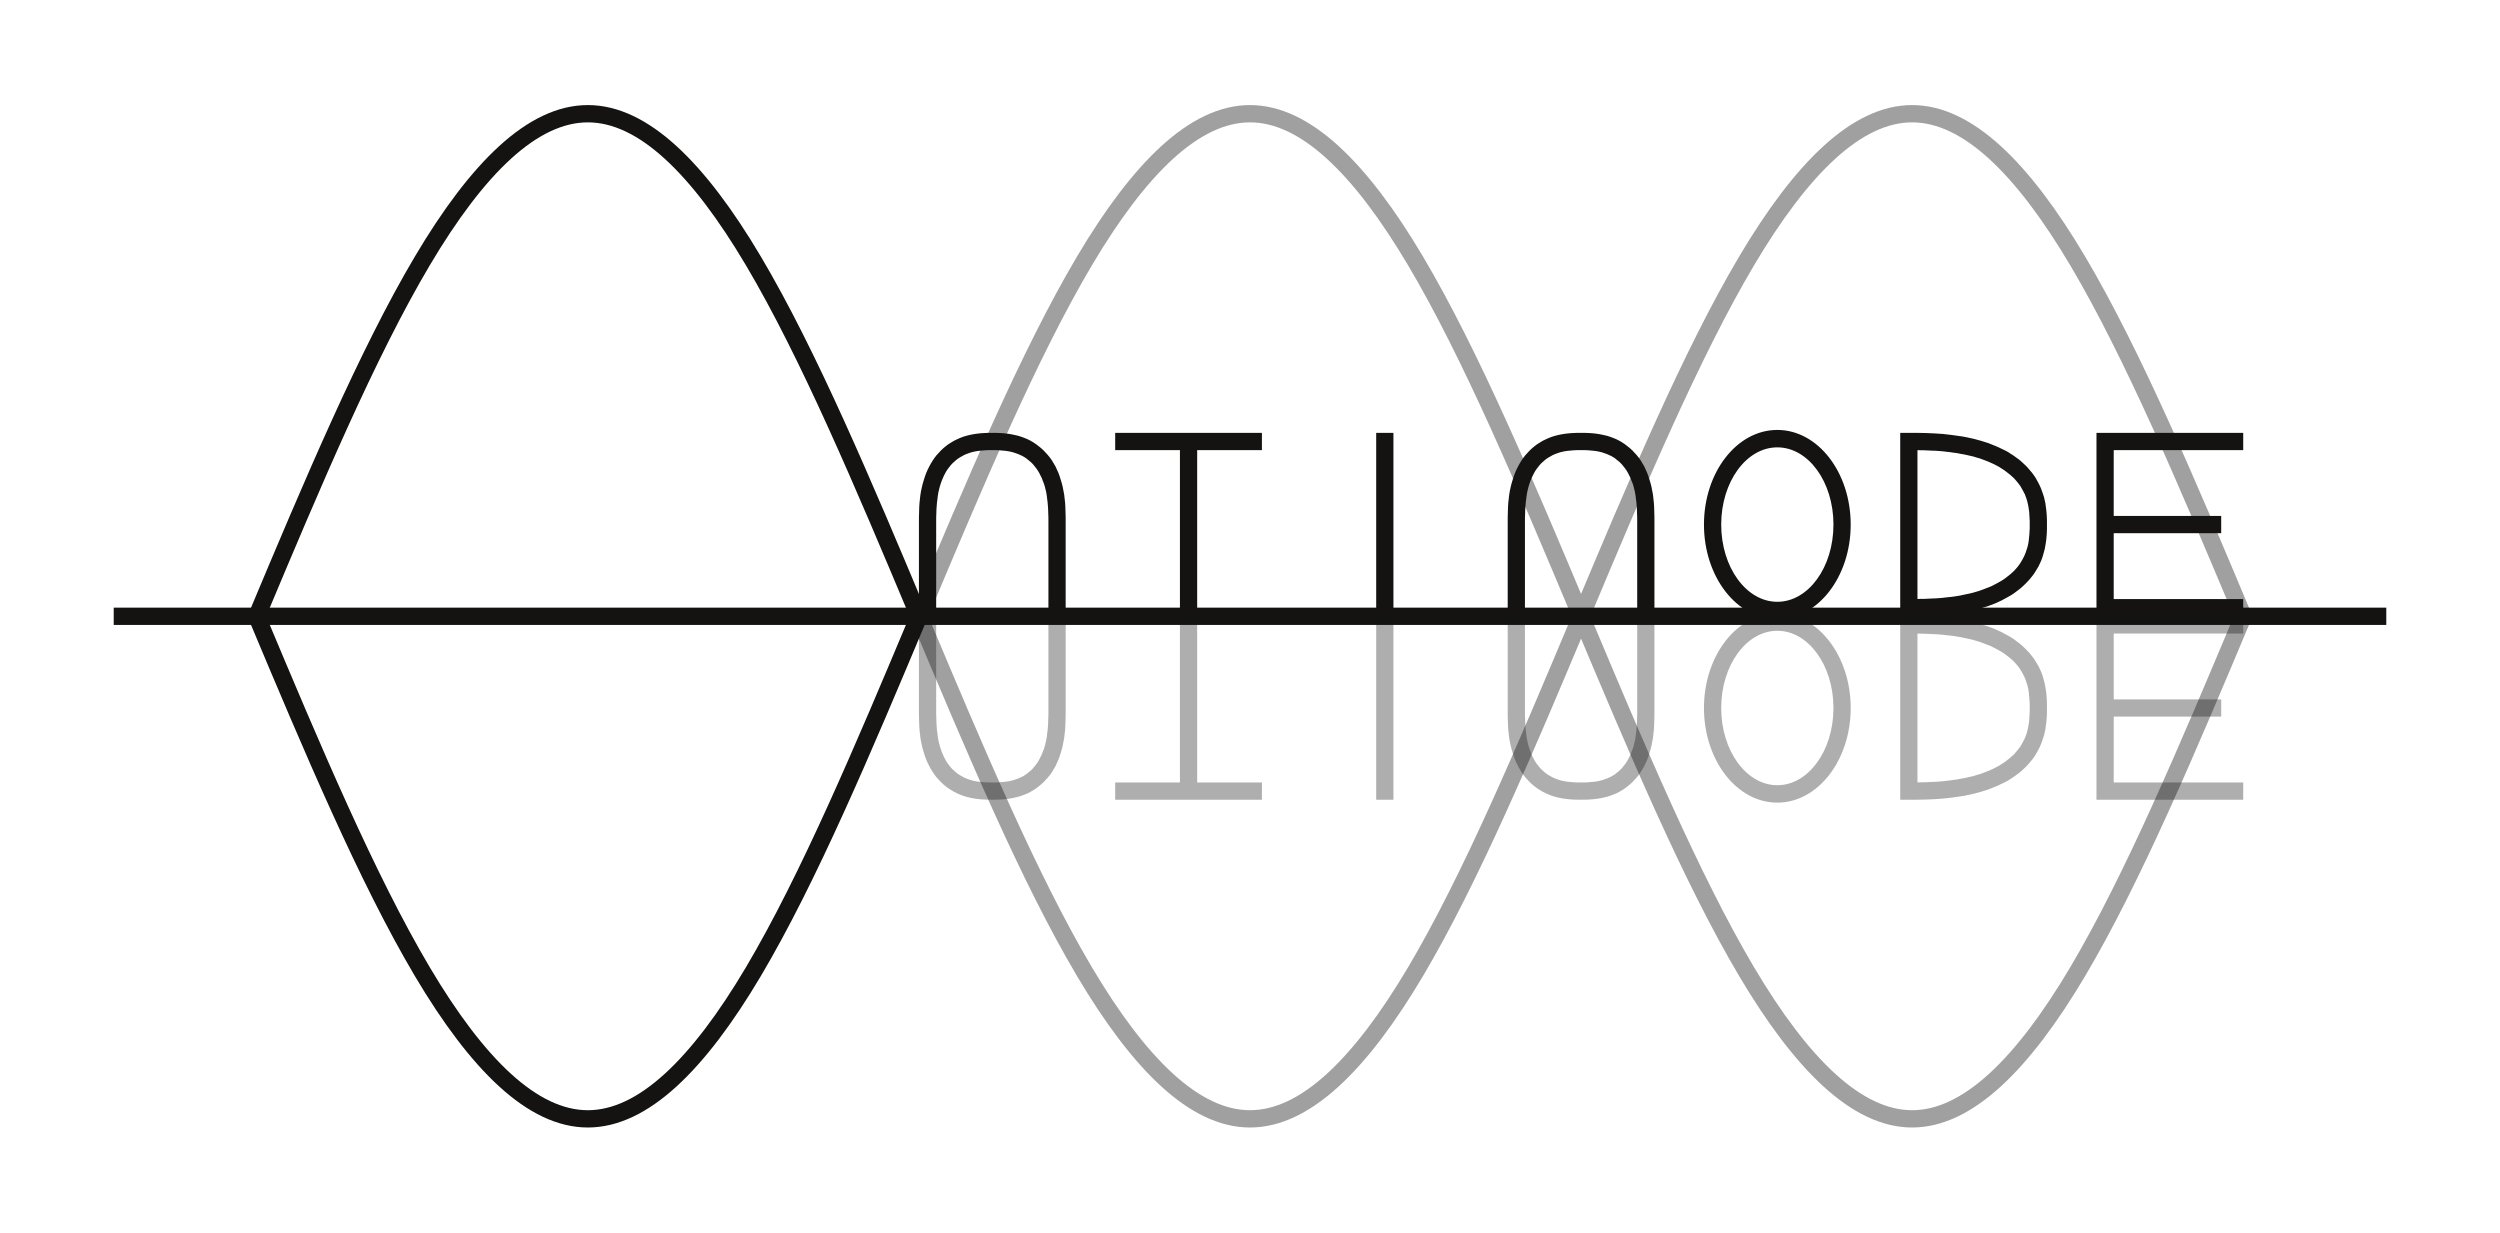
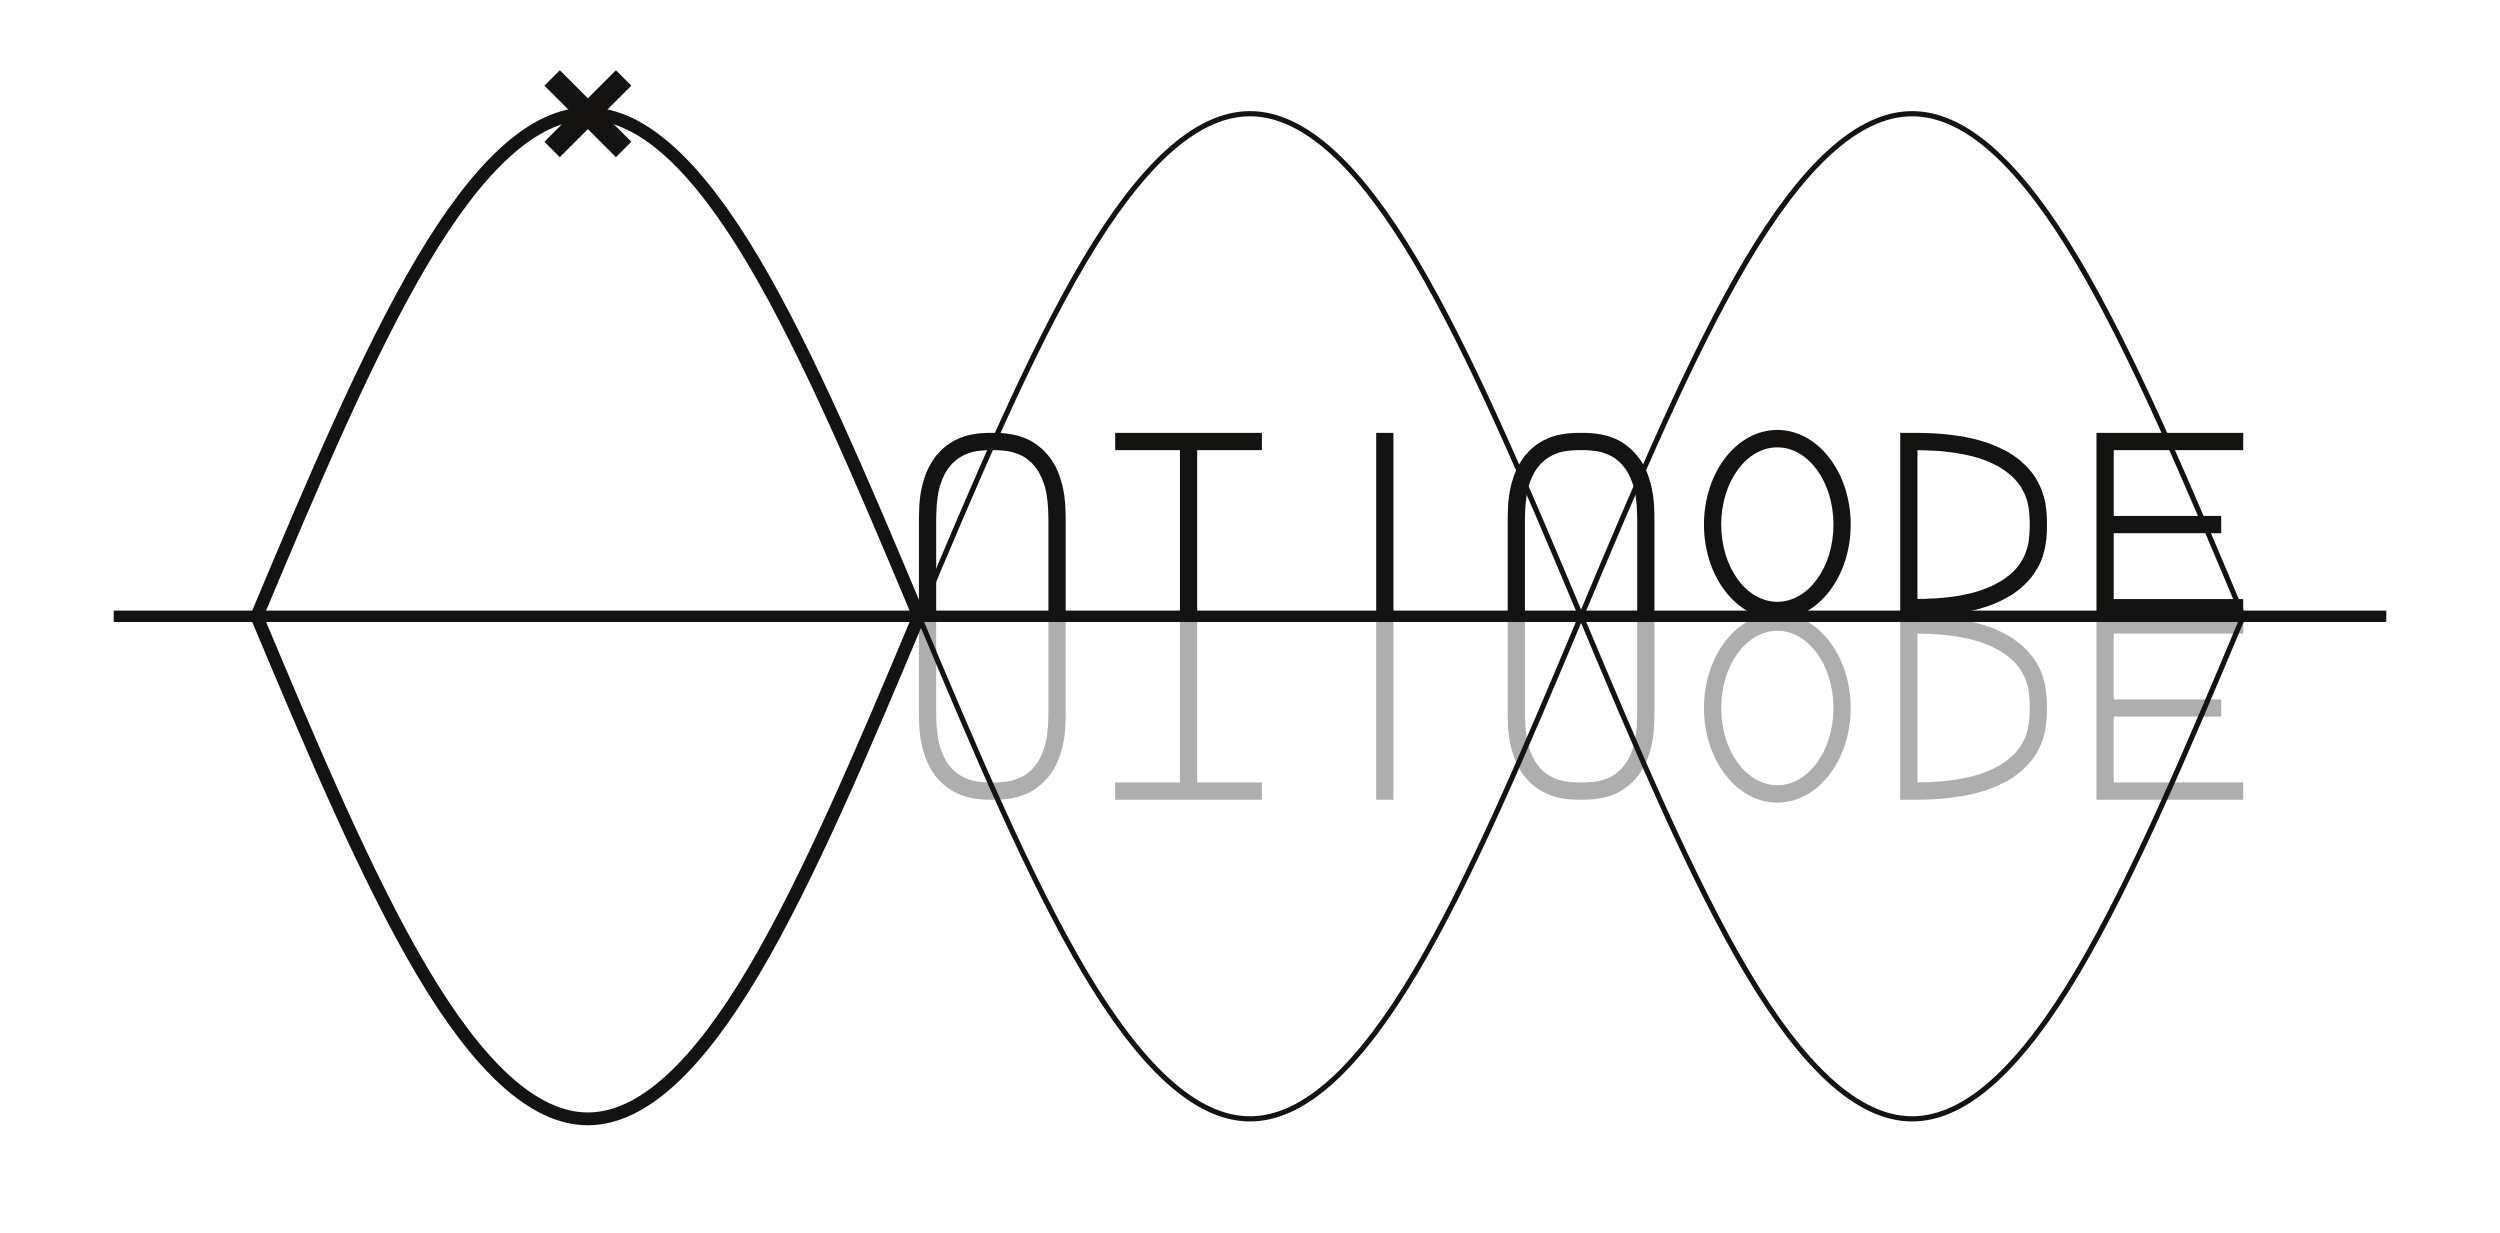
<svg xmlns="http://www.w3.org/2000/svg" width="1363" height="672" fill="#141312" viewBox="-140 -336 1363 672">
-   <path fill="none" stroke="#141312" stroke-width="9.43" d="M0 0c30.08 71.73 60.17 143.02 90.25 193.75C120.33 244.47 150.42 274 180.5 274s60.17-29.53 90.25-80.25C300.83 143.02 330.92 71.73 361 0c-30.08-71.73-60.17-143.02-90.25-193.75C240.67-244.47 210.58-274 180.5-274s-60.17 29.53-90.25 80.25C60.17-143.02 30.08-71.73 0 0Z" />
-   <path fill="none" stroke="#141312" stroke-opacity=".4" stroke-width="9.43" d="M361 0c30.08 71.73 60.17 143.02 90.25 193.75C481.33 244.47 511.42 274 541.5 274s60.17-29.53 90.25-80.25C661.83 143.02 691.92 71.73 722 0c-30.08-71.73-60.17-143.02-90.25-193.75C601.67-244.47 571.58-274 541.5-274s-60.17 29.53-90.25 80.25C421.17-143.02 391.08-71.73 361 0Zm361 0c30.08 71.73 60.17 143.02 90.25 193.75C842.33 244.47 872.42 274 902.5 274s60.17-29.53 90.25-80.25C1022.83 143.02 1052.92 71.73 1083 0c-30.08-71.73-60.17-143.02-90.25-193.75C962.67-244.47 932.58-274 902.5-274s-60.17 29.53-90.25 80.25C782.17-143.02 752.08-71.73 722 0Z" />
-   <path fill="none" stroke="#141312" stroke-width="9.43" d="M-78 0h1239" />
+   <path fill="none" stroke="#141312" stroke-width="6.98" d="M0 0c30.08 71.73 60.17 143.02 90.25 193.75C120.33 244.47 150.42 274 180.5 274s60.17-29.53 90.25-80.25C300.83 143.02 330.92 71.73 361 0c-30.08-71.73-60.17-143.02-90.25-193.75C240.67-244.47 210.58-274 180.5-274s-60.17 29.53-90.25 80.25C60.17-143.02 30.08-71.73 0 0Z" />
+   <path fill="none" stroke="#141312" stroke-width="2.83" d="M361 0c30.08 71.73 60.17 143.02 90.25 193.75C481.33 244.47 511.42 274 541.5 274s60.17-29.53 90.25-80.25C661.83 143.02 691.92 71.73 722 0c-30.08-71.73-60.17-143.02-90.25-193.75C601.67-244.47 571.58-274 541.5-274s-60.17 29.53-90.25 80.25C421.17-143.02 391.08-71.73 361 0Zm361 0c30.08 71.73 60.17 143.02 90.25 193.75C842.33 244.47 872.42 274 902.5 274s60.17-29.53 90.25-80.25C1022.83 143.02 1052.92 71.73 1083 0c-30.08-71.73-60.17-143.02-90.25-193.75C962.67-244.47 932.58-274 902.5-274s-60.17 29.53-90.25 80.25C782.17-143.02 752.08-71.73 722 0Z" />
+   <path fill="none" stroke="#141312" stroke-width="6.22" d="M-78 0h1239" />
+   <path fill="none" stroke="#141312" stroke-width="11.87" d="m161-293.5 39 39m-39 0 39-39" />
  <path fill-opacity=".34" d="M361 0v52h9.4V0Zm70.6 0v52h9.4V0Zm0 52c0 .7 0 3-.1 4.4 0 1.4-.1 2.7-.2 4s-.2 2.5-.4 3.7c-.1 1.2-.3 2.4-.5 3.5-.3 1.2-.5 2.2-.8 3.3s-.7 2.1-1.1 3c-.3 1-.7 2-1.2 2.8-.4.9-.9 1.8-1.4 2.6s-1 1.5-1.6 2.2a16.3 16.3 0 0 1-3.7 3.7c-.6.6-1.3 1.1-2 1.5-.8.5-1.5.9-2.3 1.2-.8.4-1.6.7-2.5 1-.8.3-1.7.6-2.7.8-.9.2-1.9.4-2.9.5-1.1.1-2.1.2-3.3.3s-2.6.1-3.9.1-2.7 0-4-.1c-1.2-.1-2.2-.2-3.3-.3-1-.1-2-.3-2.9-.5-1-.2-1.9-.5-2.7-.8-.9-.3-1.7-.6-2.5-1s-1.5-.8-2.3-1.3c-.7-.4-1.4-.9-2-1.4-.7-.6-1.4-1.2-2-1.8s-1.2-1.3-1.7-2c-.6-.7-1.1-1.4-1.6-2.2s-.9-1.7-1.4-2.6c-.4-.8-.8-1.8-1.2-2.8-.3-.9-.7-1.9-1-3-.3-1-.5-2.1-.8-3.3-.2-1.1-.4-2.3-.5-3.5-.2-1.2-.3-2.4-.4-3.7s-.2-2.6-.2-3.9c-.1-1.4-.1-3.7-.1-4.4H361c0 .9 0 3.5.1 5.1 0 1.6.1 3.2.2 4.7.2 1.5.3 3 .5 4.4s.5 2.9.8 4.2c.3 1.4.7 2.7 1.1 4s.8 2.6 1.3 3.8 1 2.3 1.6 3.4c.6 1.2 1.2 2.2 1.9 3.3.6 1 1.4 2 2.1 2.9.8.9 1.6 1.8 2.4 2.6s1.7 1.6 2.6 2.3c.9.8 1.9 1.4 2.9 2 1 .7 2 1.2 3.1 1.7 1 .5 2.2 1 3.3 1.4s2.3.7 3.5 1 2.5.5 3.8.7 2.6.3 4.1.4 3.1.1 4.7.1c1.5 0 3.2 0 4.6-.1 1.5-.1 2.8-.2 4.1-.4s2.5-.4 3.7-.7c1.3-.2 2.4-.6 3.6-1 1.1-.4 2.2-.8 3.3-1.3s2.1-1.1 3.1-1.7 1.9-1.3 2.8-2c1-.7 1.8-1.5 2.7-2.3.8-.8 1.6-1.7 2.4-2.6s1.5-1.9 2.2-2.9c.6-1 1.3-2.1 1.9-3.2.5-1.2 1.1-2.3 1.6-3.5s.9-2.5 1.3-3.8.8-2.6 1.1-4 .5-2.8.8-4.2c.2-1.5.3-2.9.5-4.5.1-1.5.2-3 .2-4.6.1-1.7.1-4.3.1-5.2Zm36.4 48h80v-9.4h-80ZM503.3 0v100h9.4V0Zm107 0v100h9.4V0ZM682 0v52h9.4V0Zm70.6 0v52h9.4V0Zm0 52c0 .7 0 3-.1 4.4 0 1.4-.1 2.7-.2 4s-.2 2.5-.4 3.7c-.1 1.2-.3 2.4-.5 3.5-.3 1.2-.5 2.2-.8 3.3s-.7 2.1-1.1 3c-.3 1-.7 2-1.2 2.8-.4.9-.9 1.8-1.4 2.6s-1 1.5-1.6 2.2a16.3 16.3 0 0 1-3.7 3.7c-.6.6-1.3 1.1-2 1.5-.8.5-1.5.9-2.3 1.2-.8.4-1.6.7-2.5 1-.8.3-1.7.6-2.7.8-.9.2-1.9.4-2.9.5-1.1.1-2.1.2-3.3.3s-2.6.1-3.9.1-2.7 0-4-.1c-1.2-.1-2.2-.2-3.3-.3-1-.1-2-.3-2.9-.5-1-.2-1.9-.5-2.7-.8-.9-.3-1.7-.6-2.5-1s-1.5-.8-2.3-1.3c-.7-.4-1.4-.9-2-1.4-.7-.6-1.4-1.2-2-1.8s-1.2-1.3-1.7-2c-.6-.7-1.1-1.4-1.6-2.2s-.9-1.7-1.4-2.6c-.4-.8-.8-1.8-1.2-2.8-.3-.9-.7-1.9-1-3-.3-1-.5-2.1-.8-3.3-.2-1.1-.4-2.3-.5-3.5-.2-1.2-.3-2.4-.4-3.7s-.2-2.6-.2-3.9c-.1-1.4-.1-3.7-.1-4.4H682c0 .9 0 3.5.1 5.1 0 1.6.1 3.2.2 4.7.2 1.5.3 3 .5 4.4s.5 2.9.8 4.2c.3 1.4.7 2.7 1.1 4s.8 2.6 1.3 3.8 1 2.3 1.6 3.4c.6 1.2 1.2 2.2 1.9 3.3.6 1 1.4 2 2.1 2.9.8.9 1.6 1.8 2.4 2.6s1.7 1.6 2.6 2.3c.9.8 1.9 1.4 2.9 2 1 .7 2 1.2 3.1 1.7 1 .5 2.2 1 3.3 1.4s2.3.7 3.5 1 2.5.5 3.8.7 2.6.3 4.1.4 3.1.1 4.7.1c1.5 0 3.2 0 4.6-.1 1.5-.1 2.8-.2 4.1-.4s2.5-.4 3.7-.7c1.3-.2 2.4-.6 3.6-1 1.1-.4 2.2-.8 3.3-1.3s2.1-1.1 3.1-1.7 1.9-1.3 2.8-2c1-.7 1.8-1.5 2.7-2.3.8-.8 1.6-1.7 2.4-2.6s1.5-1.9 2.2-2.9c.6-1 1.3-2.1 1.9-3.2.5-1.2 1.1-2.3 1.6-3.5s.9-2.5 1.3-3.8.8-2.6 1.1-4 .5-2.8.8-4.2c.2-1.5.3-2.9.5-4.5.1-1.5.2-3 .2-4.6.1-1.7.1-4.3.1-5.2ZM869 50c0-28.5-17.9-51.6-40-51.6S789 21.5 789 50s17.9 51.6 40 51.6 40-23.1 40-51.6m-9.4 0c0 23.3-13.7 42.1-30.6 42.1S798.4 73.3 798.4 50 812.1 7.9 829 7.9s30.6 18.8 30.6 42.1M896 0v100h9.4V0Zm4.7 100h4.9c1.6 0 3.1-.1 4.7-.1 1.5-.1 3-.1 4.5-.2q2.4-.15 4.5-.3c1.5-.2 3-.3 4.4-.5 1.5-.2 2.9-.4 4.3-.6 1.5-.2 2.9-.4 4.2-.7 1.4-.3 2.8-.6 4.1-.9 1.4-.4 2.7-.7 4-1.1s2.6-.8 3.8-1.2c1.3-.5 2.5-1 3.7-1.5s2.4-1 3.5-1.6c1.2-.5 2.3-1.1 3.4-1.7 1-.7 2.1-1.3 3.1-2s1.9-1.4 2.9-2.1c.9-.7 1.8-1.5 2.6-2.3q1.35-1.2 2.4-2.4c.8-.9 1.5-1.7 2.2-2.6s1.3-1.8 1.9-2.7c.6-1 1.1-1.9 1.6-2.9s1-2 1.4-3 .8-2.1 1.1-3.1q.6-1.65.9-3.3c.3-1.1.5-2.3.6-3.5.2-1.1.3-2.3.4-3.6s.2-2.5.2-3.9v-4.5c0-1.4-.1-2.7-.2-3.9-.1-1.3-.2-2.5-.4-3.7s-.4-2.3-.6-3.4q-.45-1.8-.9-3.3c-.3-1.1-.7-2.2-1.1-3.2-.5-1-.9-2-1.4-3-.6-.9-1.1-1.9-1.7-2.8-.6-1-1.2-1.9-1.9-2.7-.7-.9-1.4-1.8-2.2-2.6s-1.6-1.7-2.4-2.4c-.9-.8-1.7-1.6-2.7-2.3-.9-.7-1.8-1.4-2.8-2.1s-2.1-1.3-3.2-1.9q-1.5-.9-3.3-1.8c-1.1-.5-2.3-1.1-3.5-1.6s-2.4-.9-3.7-1.4c-1.2-.4-2.5-.8-3.8-1.2s-2.6-.8-4-1.1c-1.3-.3-2.7-.6-4-.9-1.4-.3-2.8-.5-4.2-.7-1.5-.3-2.9-.4-4.3-.6-1.5-.2-2.9-.3-4.4-.5l-4.5-.3c-1.5-.1-3-.1-4.6-.2-1.5 0-3-.1-4.6-.1h-4.9v9.4h4.3c1.4.1 2.8.1 4.2.1 1.4.1 2.7.1 4.1.2 1.3 0 2.6.1 3.9.2s2.6.2 3.9.4c1.3.1 2.6.3 3.8.4 1.3.2 2.5.4 3.7.6 1.3.3 2.5.5 3.7.8 1.2.2 2.3.5 3.5.8 1.1.3 2.3.7 3.4 1 1.1.4 2.2.8 3.2 1.2 1.1.4 2.1.8 3.1 1.2 1 .5 2 1 2.9 1.5l2.7 1.5c.9.5 1.7 1.1 2.5 1.7s1.6 1.2 2.3 1.8 1.4 1.3 2.1 1.9c.6.7 1.2 1.3 1.8 2 .5.7 1.1 1.4 1.6 2.2.5.7.9 1.5 1.3 2.2.5.8.8 1.6 1.2 2.4.3.8.7 1.6.9 2.5.3.8.6 1.7.8 2.6.2 1 .4 1.9.5 2.9s.2 2 .3 3.1c.1 1 .1 2.2.2 3.4v3.9c-.1 1.2-.1 2.3-.2 3.4 0 1.1-.1 2.1-.3 3.1-.1.9-.3 1.9-.5 2.8s-.4 1.8-.7 2.7c-.3.8-.6 1.7-.9 2.5-.4.8-.8 1.6-1.2 2.3-.4.8-.8 1.5-1.3 2.3-.5.7-1.1 1.4-1.6 2.1l-1.8 2.1c-.7.6-1.4 1.3-2.1 1.9s-1.5 1.2-2.3 1.8-1.6 1.2-2.5 1.7c-.8.6-1.7 1.1-2.7 1.6-.9.5-1.9 1-2.9 1.4-1 .5-2 .9-3.1 1.3-1 .4-2.1.8-3.2 1.2-1.1.3-2.3.6-3.4 1-1.2.3-2.4.6-3.5.8-1.2.3-2.4.5-3.7.7-1.2.3-2.4.5-3.7.6-1.3.2-2.5.4-3.8.5-1.3.2-2.6.3-3.9.4s-2.7.2-4 .2c-1.3.1-2.7.1-4.1.2-1.3 0-2.7 0-4.1.1h-4.4ZM1003 0v100h9.4V0Zm4.7 100h75.3v-9.4h-75.3Zm0-90.6h75.3V0h-75.3Zm0 45.3h63.3v-9.4h-63.3Z" />
  <path d="M361 0v-52h9.4V0Zm70.6 0v-52h9.4V0Zm0-52c0-.7 0-3-.1-4.4 0-1.4-.1-2.7-.2-4s-.2-2.5-.4-3.7c-.1-1.2-.3-2.4-.5-3.5-.3-1.2-.5-2.2-.8-3.3s-.7-2.1-1.1-3c-.3-1-.7-2-1.2-2.8-.4-.9-.9-1.8-1.4-2.6s-1-1.5-1.6-2.2a16.3 16.3 0 0 0-3.7-3.7c-.6-.6-1.3-1.1-2-1.5-.8-.5-1.5-.9-2.3-1.2-.8-.4-1.6-.7-2.5-1-.8-.3-1.7-.6-2.7-.8-.9-.2-1.9-.4-2.9-.5-1.1-.1-2.1-.2-3.3-.3s-2.6-.1-3.9-.1-2.7 0-4 .1c-1.2.1-2.2.2-3.3.3-1 .1-2 .3-2.9.5-1 .2-1.9.5-2.7.8-.9.3-1.7.6-2.5 1s-1.5.8-2.3 1.3c-.7.4-1.4.9-2 1.4-.7.6-1.4 1.2-2 1.8s-1.2 1.3-1.7 2c-.6.7-1.1 1.4-1.6 2.2s-.9 1.7-1.4 2.6c-.4.8-.8 1.8-1.2 2.8-.3.9-.7 1.9-1 3-.3 1-.5 2.1-.8 3.3-.2 1.1-.4 2.3-.5 3.5-.2 1.2-.3 2.4-.4 3.7s-.2 2.6-.2 3.9c-.1 1.4-.1 3.7-.1 4.4H361c0-.9 0-3.5.1-5.1 0-1.6.1-3.2.2-4.7.2-1.5.3-3 .5-4.4s.5-2.9.8-4.2c.3-1.4.7-2.7 1.1-4s.8-2.6 1.3-3.8 1-2.3 1.6-3.4c.6-1.2 1.2-2.2 1.9-3.3.6-1 1.4-2 2.1-2.9.8-.9 1.6-1.8 2.4-2.6s1.7-1.6 2.6-2.3c.9-.8 1.9-1.4 2.9-2 1-.7 2-1.2 3.1-1.7 1-.5 2.2-1 3.3-1.4s2.3-.7 3.5-1 2.5-.5 3.8-.7 2.6-.3 4.1-.4 3.1-.1 4.7-.1c1.5 0 3.2 0 4.6.1 1.5.1 2.8.2 4.1.4s2.5.4 3.7.7c1.3.2 2.4.6 3.6 1 1.1.4 2.2.8 3.3 1.3s2.1 1.1 3.1 1.7 1.9 1.3 2.8 2c1 .7 1.8 1.5 2.7 2.3.8.8 1.6 1.7 2.4 2.6s1.5 1.9 2.2 2.9c.6 1 1.3 2.1 1.9 3.2.5 1.2 1.1 2.3 1.6 3.5s.9 2.5 1.3 3.8.8 2.6 1.1 4 .5 2.8.8 4.2c.2 1.5.3 2.9.5 4.5.1 1.5.2 3 .2 4.6.1 1.7.1 4.3.1 5.2Zm36.4-48h80v9.4h-80ZM503.3 0v-100h9.4V0Zm107 0v-100h9.4V0ZM682 0v-52h9.4V0Zm70.6 0v-52h9.4V0Zm0-52c0-.7 0-3-.1-4.4 0-1.4-.1-2.7-.2-4s-.2-2.5-.4-3.7c-.1-1.2-.3-2.4-.5-3.5-.3-1.2-.5-2.2-.8-3.3s-.7-2.1-1.1-3c-.3-1-.7-2-1.2-2.8-.4-.9-.9-1.8-1.4-2.6s-1-1.5-1.6-2.2a16.3 16.3 0 0 0-3.7-3.7c-.6-.6-1.3-1.1-2-1.5-.8-.5-1.5-.9-2.3-1.2-.8-.4-1.6-.7-2.5-1-.8-.3-1.7-.6-2.7-.8-.9-.2-1.9-.4-2.9-.5-1.1-.1-2.1-.2-3.3-.3s-2.6-.1-3.9-.1-2.7 0-4 .1c-1.2.1-2.2.2-3.3.3-1 .1-2 .3-2.9.5-1 .2-1.9.5-2.7.8-.9.3-1.7.6-2.5 1s-1.5.8-2.3 1.3c-.7.4-1.4.9-2 1.4-.7.6-1.4 1.2-2 1.8s-1.2 1.3-1.7 2c-.6.7-1.1 1.4-1.6 2.2s-.9 1.7-1.4 2.6c-.4.8-.8 1.8-1.2 2.8-.3.9-.7 1.9-1 3-.3 1-.5 2.1-.8 3.3-.2 1.1-.4 2.3-.5 3.5-.2 1.2-.3 2.4-.4 3.7s-.2 2.6-.2 3.9c-.1 1.4-.1 3.7-.1 4.4H682c0-.9 0-3.5.1-5.1 0-1.6.1-3.2.2-4.7.2-1.5.3-3 .5-4.4s.5-2.9.8-4.2c.3-1.4.7-2.7 1.1-4s.8-2.6 1.3-3.8 1-2.3 1.6-3.4c.6-1.2 1.2-2.2 1.9-3.3.6-1 1.4-2 2.1-2.9.8-.9 1.6-1.8 2.4-2.6s1.7-1.6 2.6-2.3c.9-.8 1.9-1.4 2.9-2 1-.7 2-1.2 3.1-1.7 1-.5 2.2-1 3.3-1.4s2.3-.7 3.5-1 2.5-.5 3.8-.7 2.6-.3 4.1-.4 3.1-.1 4.7-.1c1.5 0 3.2 0 4.6.1 1.5.1 2.8.2 4.1.4s2.5.4 3.7.7c1.3.2 2.4.6 3.6 1 1.1.4 2.2.8 3.3 1.3s2.1 1.1 3.1 1.7 1.9 1.3 2.8 2c1 .7 1.8 1.5 2.7 2.3.8.8 1.6 1.7 2.4 2.6s1.5 1.9 2.2 2.9c.6 1 1.3 2.1 1.9 3.2.5 1.2 1.1 2.3 1.6 3.5s.9 2.5 1.3 3.8.8 2.6 1.1 4 .5 2.8.8 4.2c.2 1.5.3 2.9.5 4.5.1 1.5.2 3 .2 4.6.1 1.7.1 4.3.1 5.2ZM869-50c0 28.5-17.9 51.6-40 51.6S789-21.5 789-50s17.9-51.6 40-51.6 40 23.1 40 51.6m-9.4 0c0-23.3-13.7-42.1-30.6-42.1S798.4-73.3 798.4-50 812.1-7.9 829-7.9s30.6-18.8 30.6-42.1M896 0v-100h9.4V0Zm4.7-100h4.9c1.6 0 3.1.1 4.7.1 1.5.1 3 .1 4.5.2q2.4.15 4.5.3c1.5.2 3 .3 4.4.5 1.5.2 2.9.4 4.3.6 1.5.2 2.9.4 4.2.7 1.4.3 2.8.6 4.1.9 1.4.4 2.7.7 4 1.1s2.6.8 3.8 1.2c1.3.5 2.5 1 3.7 1.5s2.4 1 3.5 1.6c1.2.5 2.3 1.1 3.4 1.7 1 .7 2.1 1.3 3.1 2s1.9 1.4 2.9 2.1c.9.7 1.8 1.5 2.6 2.3q1.35 1.2 2.4 2.4c.8.9 1.5 1.7 2.2 2.6s1.3 1.8 1.9 2.7c.6 1 1.1 1.9 1.6 2.9s1 2 1.4 3 .8 2.1 1.1 3.1q.6 1.65.9 3.3c.3 1.1.5 2.3.6 3.5.2 1.1.3 2.3.4 3.6s.2 2.5.2 3.9v4.5c0 1.4-.1 2.7-.2 3.9-.1 1.3-.2 2.5-.4 3.7s-.4 2.3-.6 3.4q-.45 1.8-.9 3.3c-.3 1.1-.7 2.2-1.1 3.2-.5 1-.9 2-1.4 3-.6.9-1.1 1.9-1.7 2.8-.6 1-1.2 1.9-1.9 2.7-.7.9-1.4 1.8-2.2 2.6s-1.6 1.7-2.4 2.4c-.9.8-1.7 1.6-2.7 2.3-.9.7-1.8 1.4-2.8 2.1s-2.1 1.3-3.2 1.9q-1.5.9-3.3 1.8c-1.1.5-2.3 1.1-3.5 1.6s-2.4.9-3.7 1.4c-1.2.4-2.5.8-3.8 1.2s-2.6.8-4 1.1c-1.3.3-2.7.6-4 .9-1.4.3-2.8.5-4.2.7-1.5.3-2.9.4-4.3.6-1.5.2-2.9.3-4.4.5l-4.5.3c-1.5.1-3 .1-4.6.2-1.5 0-3 .1-4.6.1h-4.9v-9.4h4.3c1.4-.1 2.8-.1 4.2-.1 1.4-.1 2.7-.1 4.1-.2 1.3 0 2.6-.1 3.9-.2s2.6-.2 3.9-.4c1.3-.1 2.6-.3 3.8-.4 1.3-.2 2.5-.4 3.7-.6 1.3-.3 2.5-.5 3.7-.8 1.2-.2 2.3-.5 3.5-.8 1.1-.3 2.3-.7 3.4-1 1.1-.4 2.2-.8 3.2-1.2 1.1-.4 2.1-.8 3.1-1.2 1-.5 2-1 2.9-1.5l2.7-1.5c.9-.5 1.7-1.1 2.5-1.7s1.6-1.2 2.3-1.8 1.4-1.3 2.1-1.9c.6-.7 1.2-1.3 1.8-2 .5-.7 1.1-1.4 1.6-2.2.5-.7.9-1.5 1.3-2.2.5-.8.8-1.6 1.2-2.4.3-.8.7-1.6.9-2.5.3-.8.6-1.7.8-2.6.2-1 .4-1.9.5-2.9s.2-2 .3-3.1c.1-1 .1-2.2.2-3.4v-3.9c-.1-1.2-.1-2.3-.2-3.4 0-1.1-.1-2.1-.3-3.1-.1-.9-.3-1.9-.5-2.8s-.4-1.8-.7-2.7c-.3-.8-.6-1.7-.9-2.5-.4-.8-.8-1.6-1.2-2.3-.4-.8-.8-1.5-1.3-2.3-.5-.7-1.1-1.4-1.6-2.1l-1.8-2.1c-.7-.6-1.4-1.3-2.1-1.9s-1.5-1.2-2.3-1.8-1.6-1.2-2.5-1.7c-.8-.6-1.7-1.1-2.7-1.6-.9-.5-1.9-1-2.9-1.4-1-.5-2-.9-3.1-1.3-1-.4-2.1-.8-3.2-1.2-1.1-.3-2.3-.6-3.4-1-1.2-.3-2.4-.6-3.5-.8-1.2-.3-2.4-.5-3.7-.7-1.2-.3-2.4-.5-3.7-.6-1.3-.2-2.5-.4-3.8-.5-1.3-.2-2.6-.3-3.9-.4s-2.7-.2-4-.2c-1.3-.1-2.7-.1-4.1-.2-1.3 0-2.7 0-4.1-.1h-4.4ZM1003 0v-100h9.4V0Zm4.7-100h75.3v9.4h-75.3Zm0 90.6h75.3V0h-75.3Zm0-45.3h63.3v9.4h-63.3Z" />
</svg>
